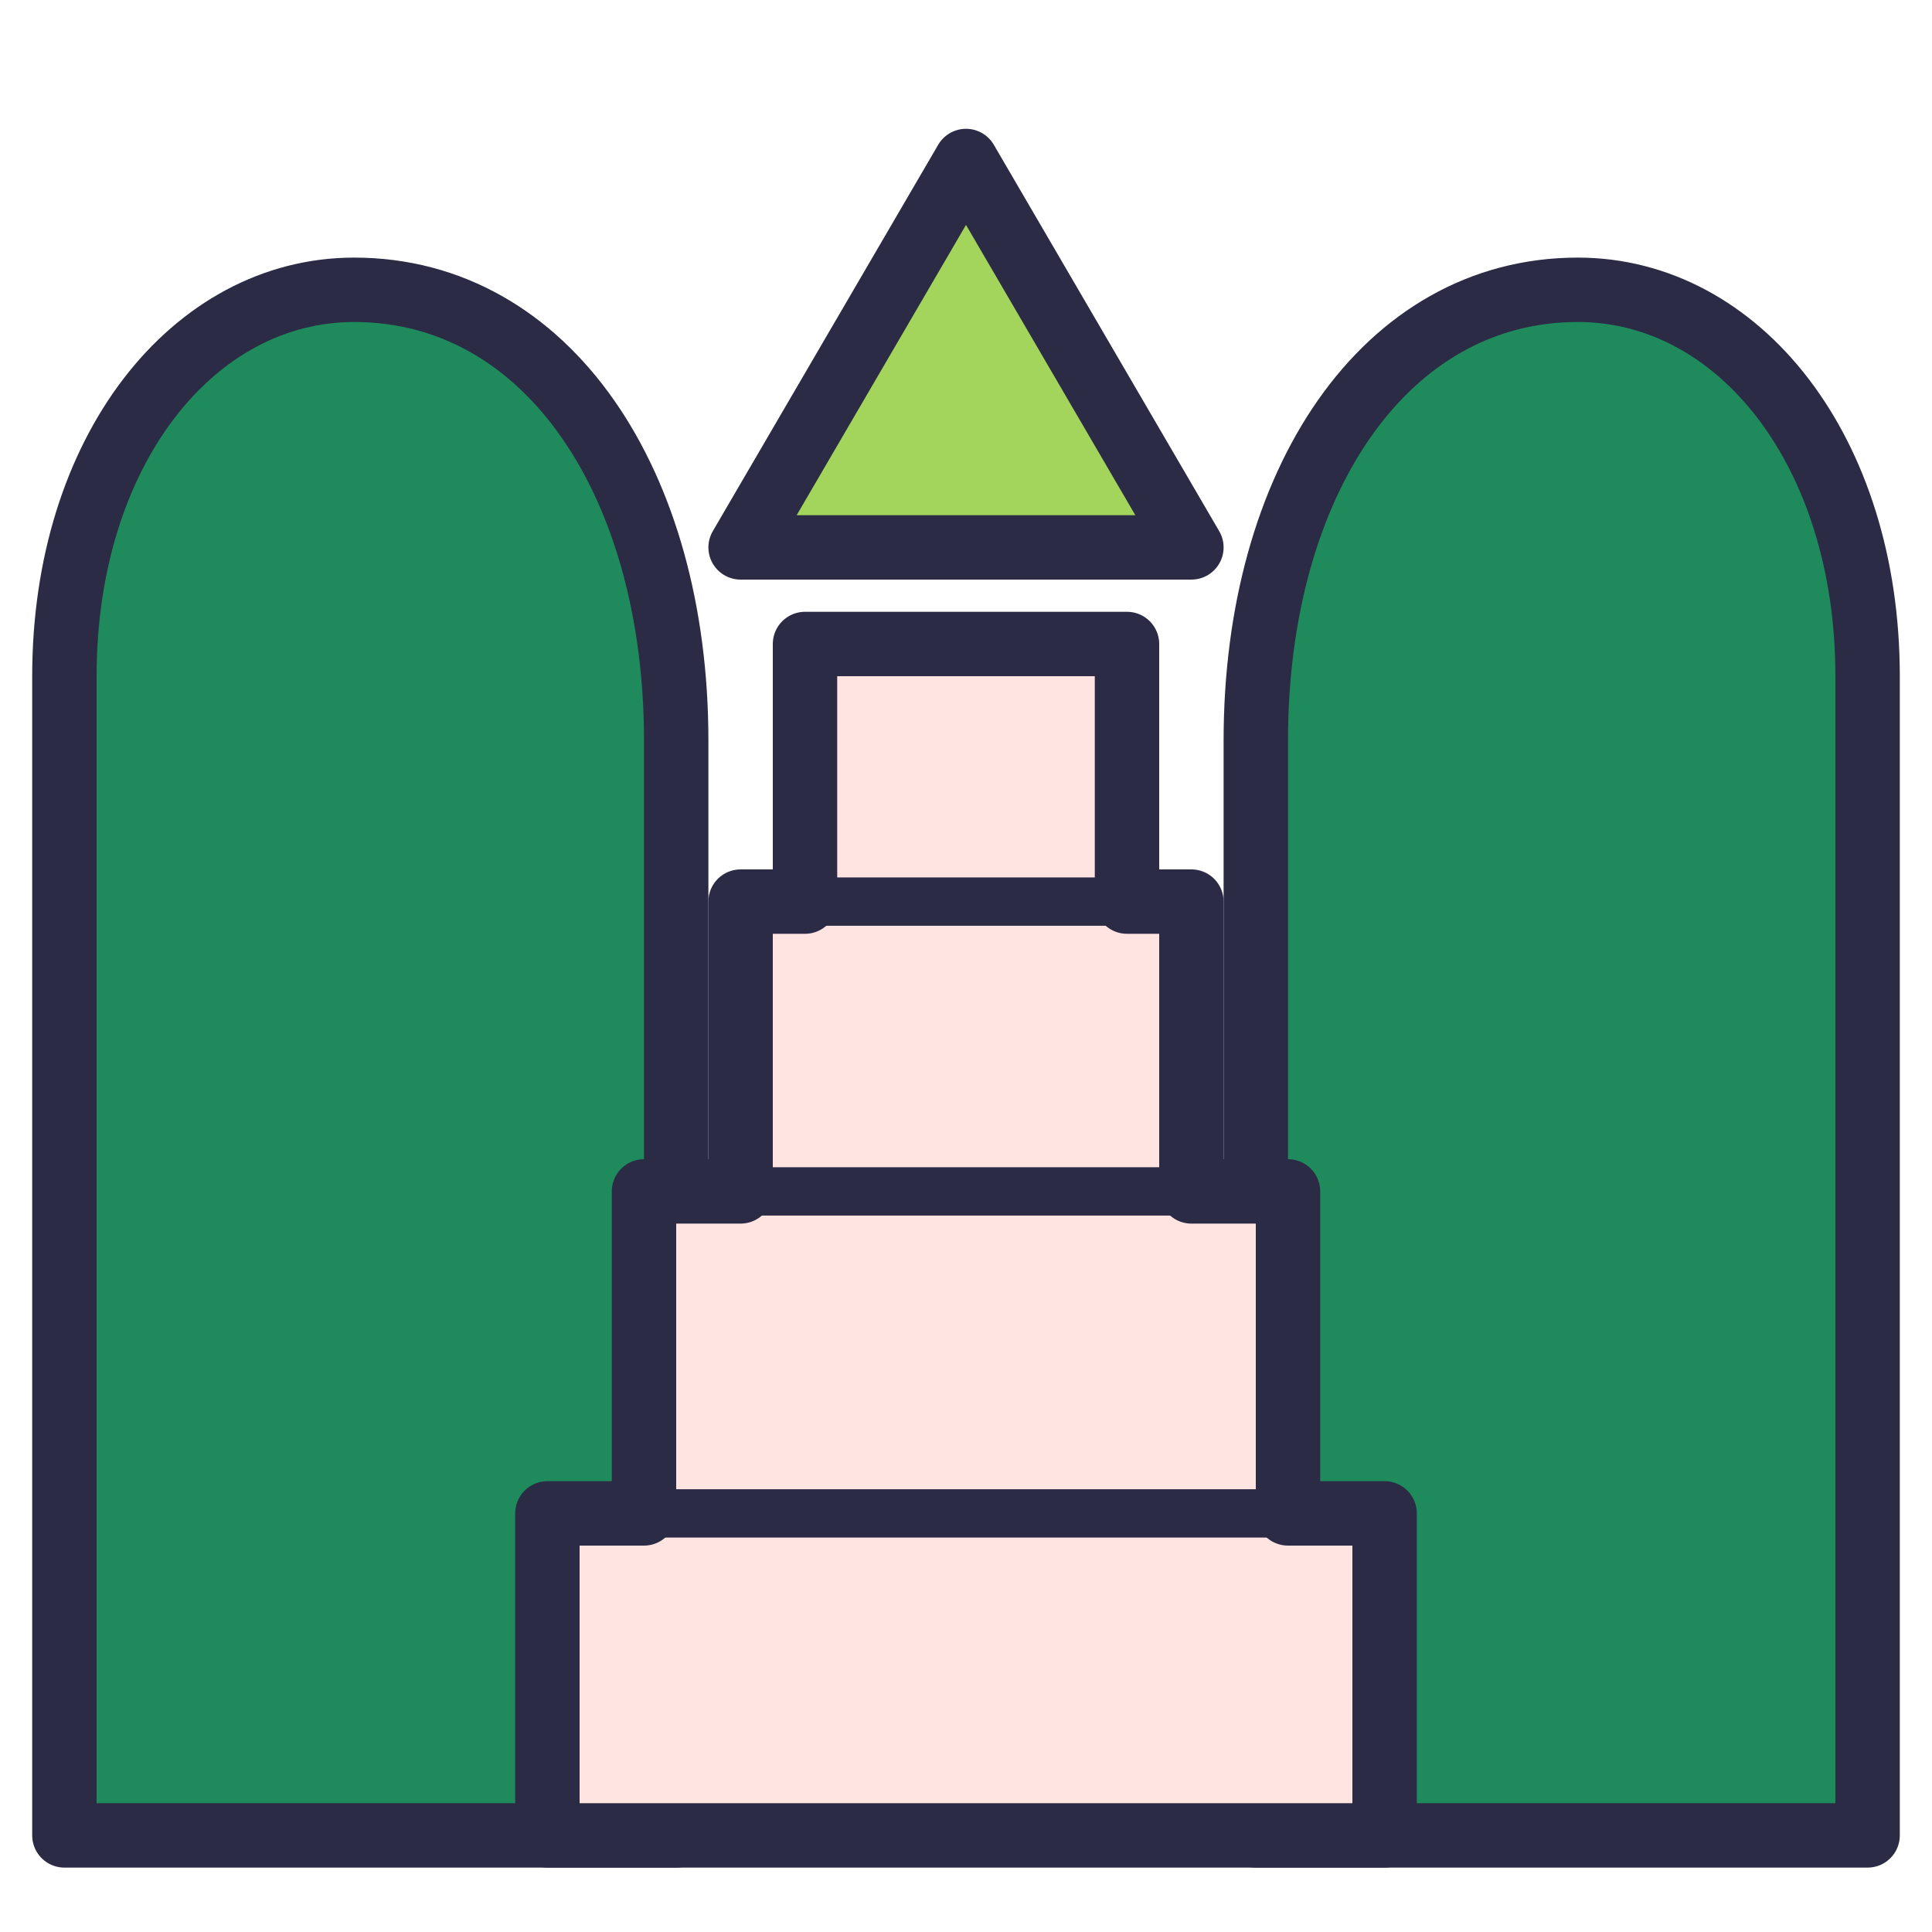
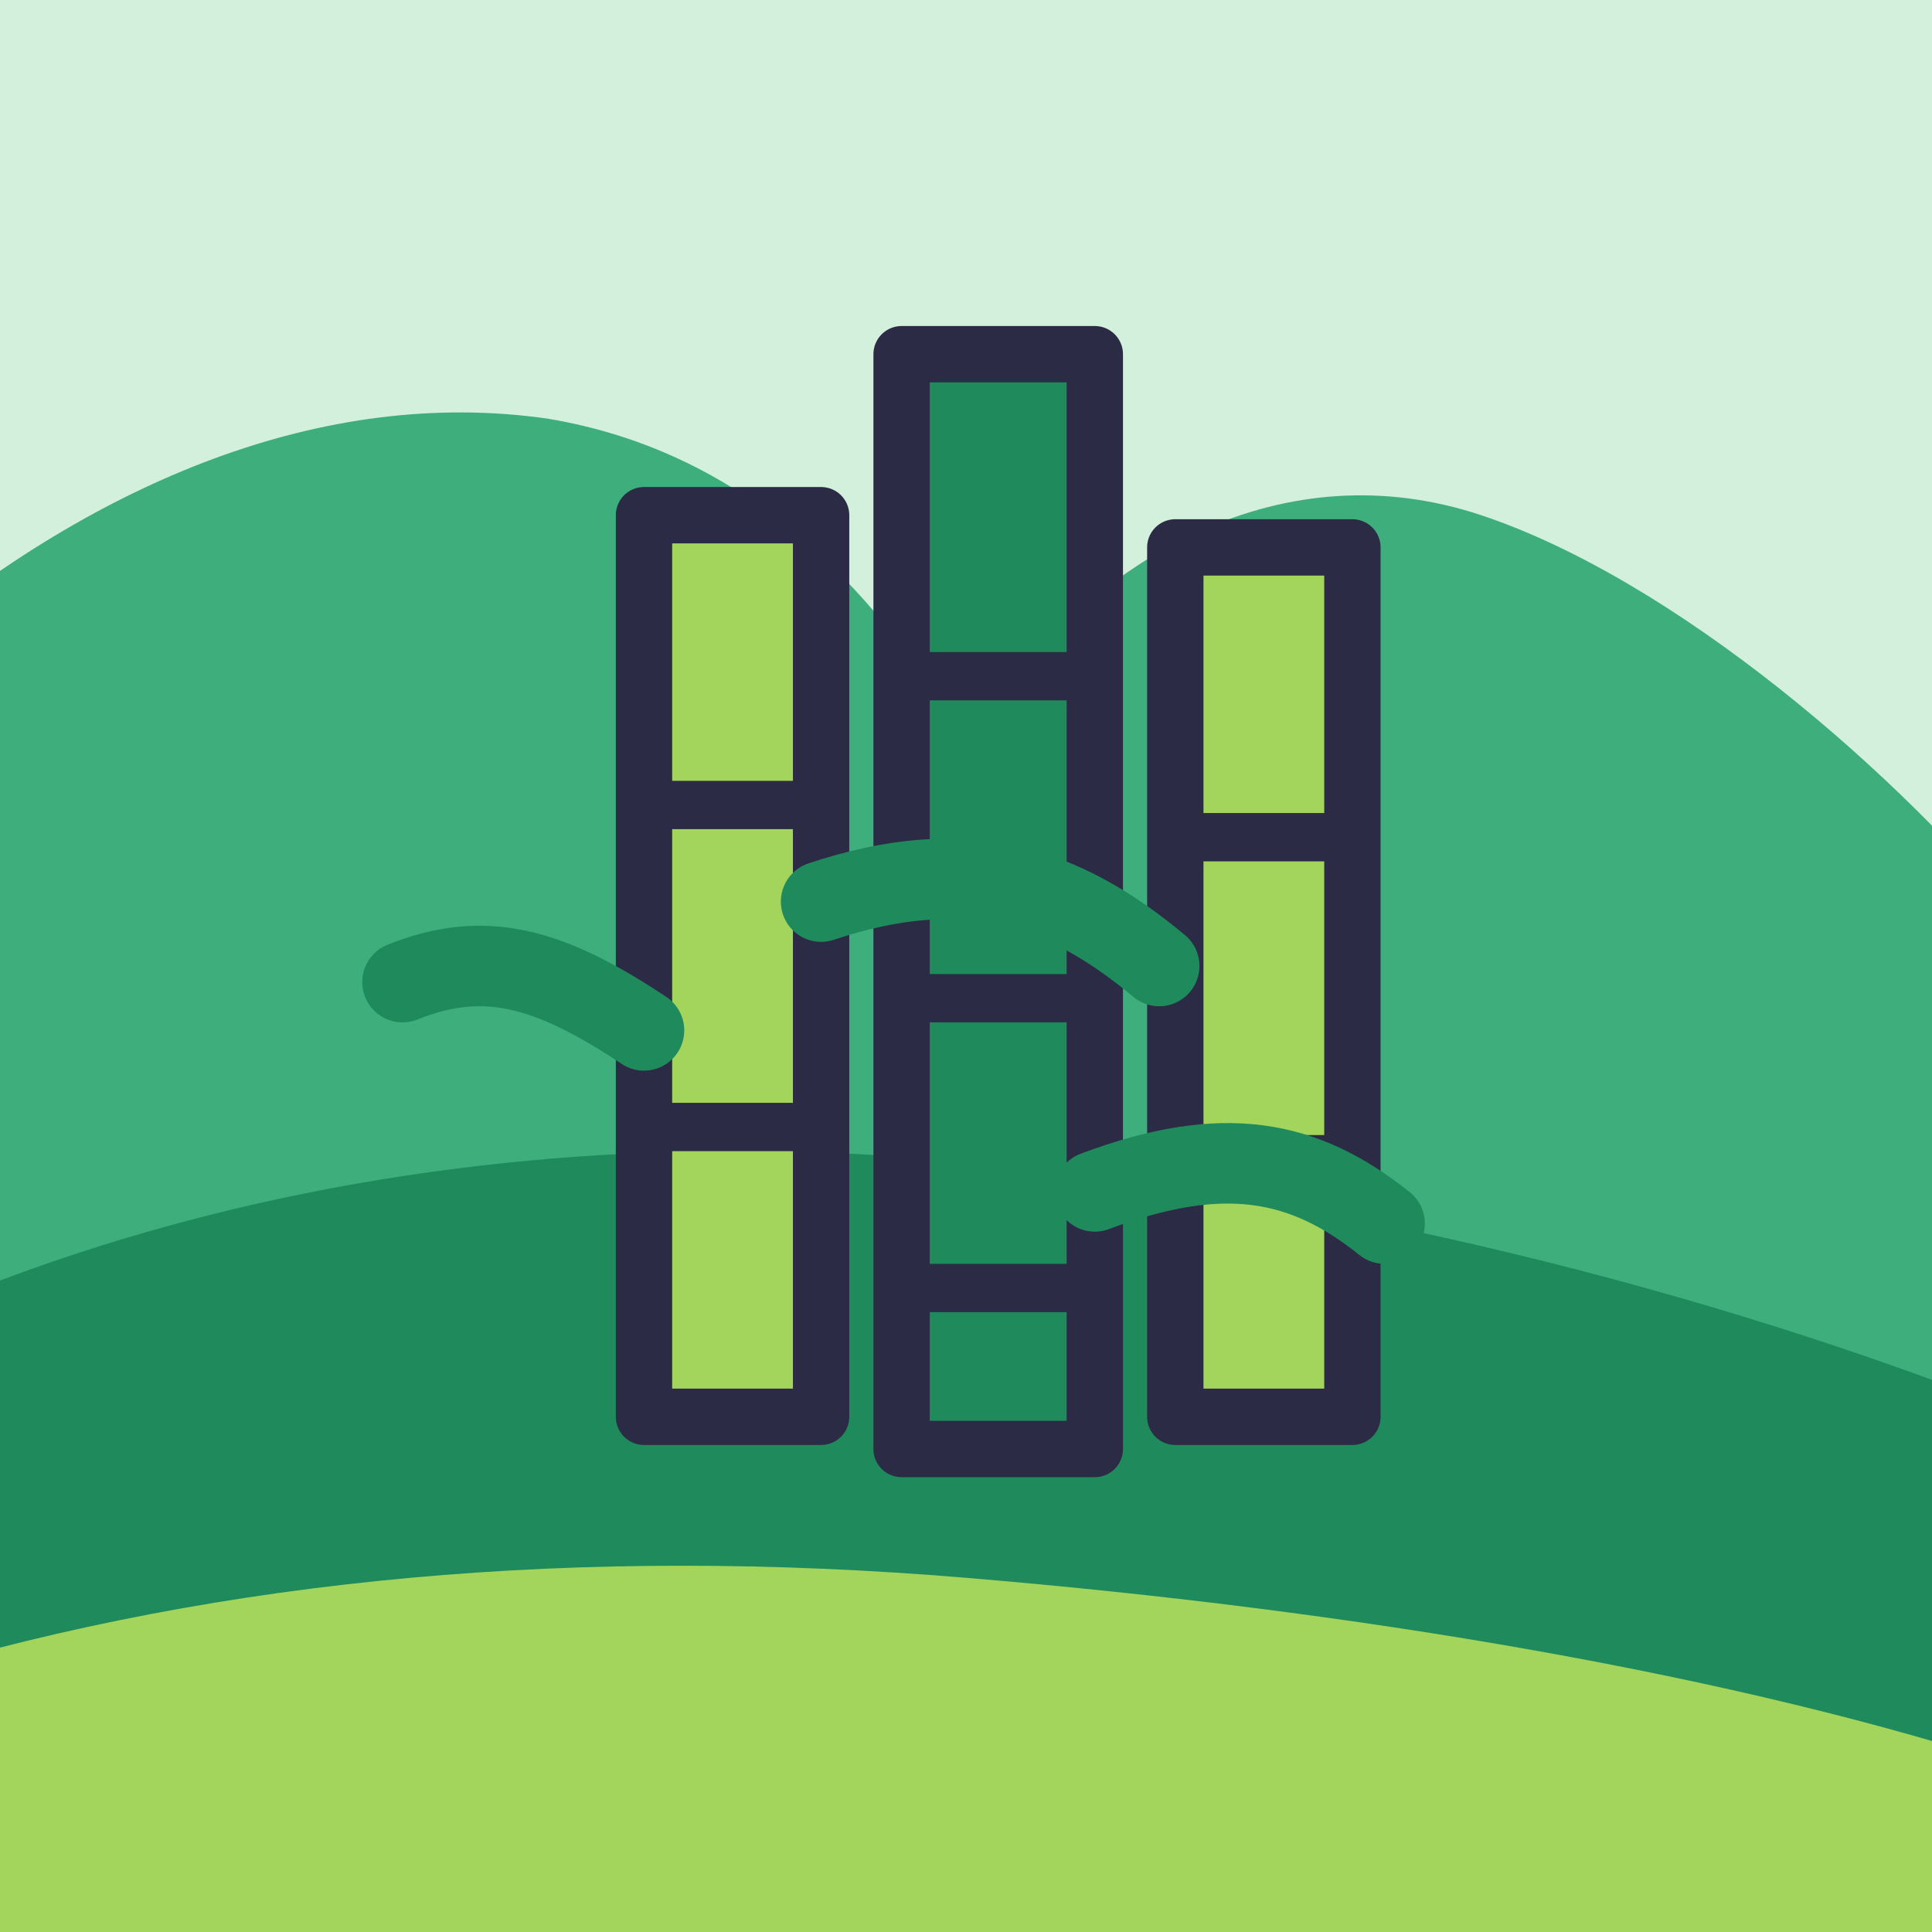
- <svg xmlns="http://www.w3.org/2000/svg" viewBox="0 0 120 120" width="120" height="120" role="img" aria-label="죽녹원" data-landmark="juknokwon-bamboo-forest">
-   <g fill="none" stroke="#2B2B45" stroke-width="4" stroke-linecap="round" stroke-linejoin="round">
-     <path d="M4 114V42C4 28 12 18 22 18C34 18 42 30 42 46V114Z" fill="#1F8A5C" />
-     <path d="M116 114V42C116 28 108 18 98 18C86 18 78 30 78 46V114Z" fill="#1F8A5C" />
-     <path d="M50 40H70V56H74V74H80V94H86V114H34V94H40V74H46V56H50Z" fill="#FFE4E2" />
-     <path d="M40 94H80M46 74H74M50 56H70" stroke-width="3" />
-     <path d="M46 34H74L60 10Z" fill="#A3D45C" />
-   </g>
+ <svg xmlns="http://www.w3.org/2000/svg" viewBox="0 0 120 120" width="120" height="120" role="img" aria-label="죽녹원 대숲과 죽순" data-landmark="juknokwon-bamboo-forest">
+   <rect x="-6" y="-6" width="132" height="132" fill="#D3F0DC" />
+   <path d="M-6 126V40C6 30 20 24 34 26C46 28 54 36 60 46C68 34 80 28 92 32C104 36 118 48 126 58V126Z" fill="#3EAF7C" />
+   <path d="M-6 126V82C12 74 34 70 58 72C82 74 106 80 126 88V126Z" fill="#1F8A5C" />
+   <path d="M-6 126V104C14 98 36 96 60 98C84 100 108 104 126 110V126Z" fill="#A3D45C" />
+   <path d="M40 88V32H51V88Z" fill="#A3D45C" stroke="#2B2B45" stroke-width="3.5" stroke-linejoin="round" />
+   <path d="M56 90V22H68V90Z" fill="#1F8A5C" stroke="#2B2B45" stroke-width="3.5" stroke-linejoin="round" />
+   <path d="M73 88V34H84V88Z" fill="#A3D45C" stroke="#2B2B45" stroke-width="3.5" stroke-linejoin="round" />
+   <path d="M40 50H51M40 70H51M56 42H68M56 62H68M56 80H68M73 52H84M73 72H84" stroke="#2B2B45" stroke-width="3" fill="none" />
+   <path d="M51 56C60 53 66 55 72 60M68 74C76 71 81 72 86 76M40 64C34 60 30 59 25 61" stroke="#1F8A5C" stroke-width="5" fill="none" stroke-linecap="round" />
</svg>
